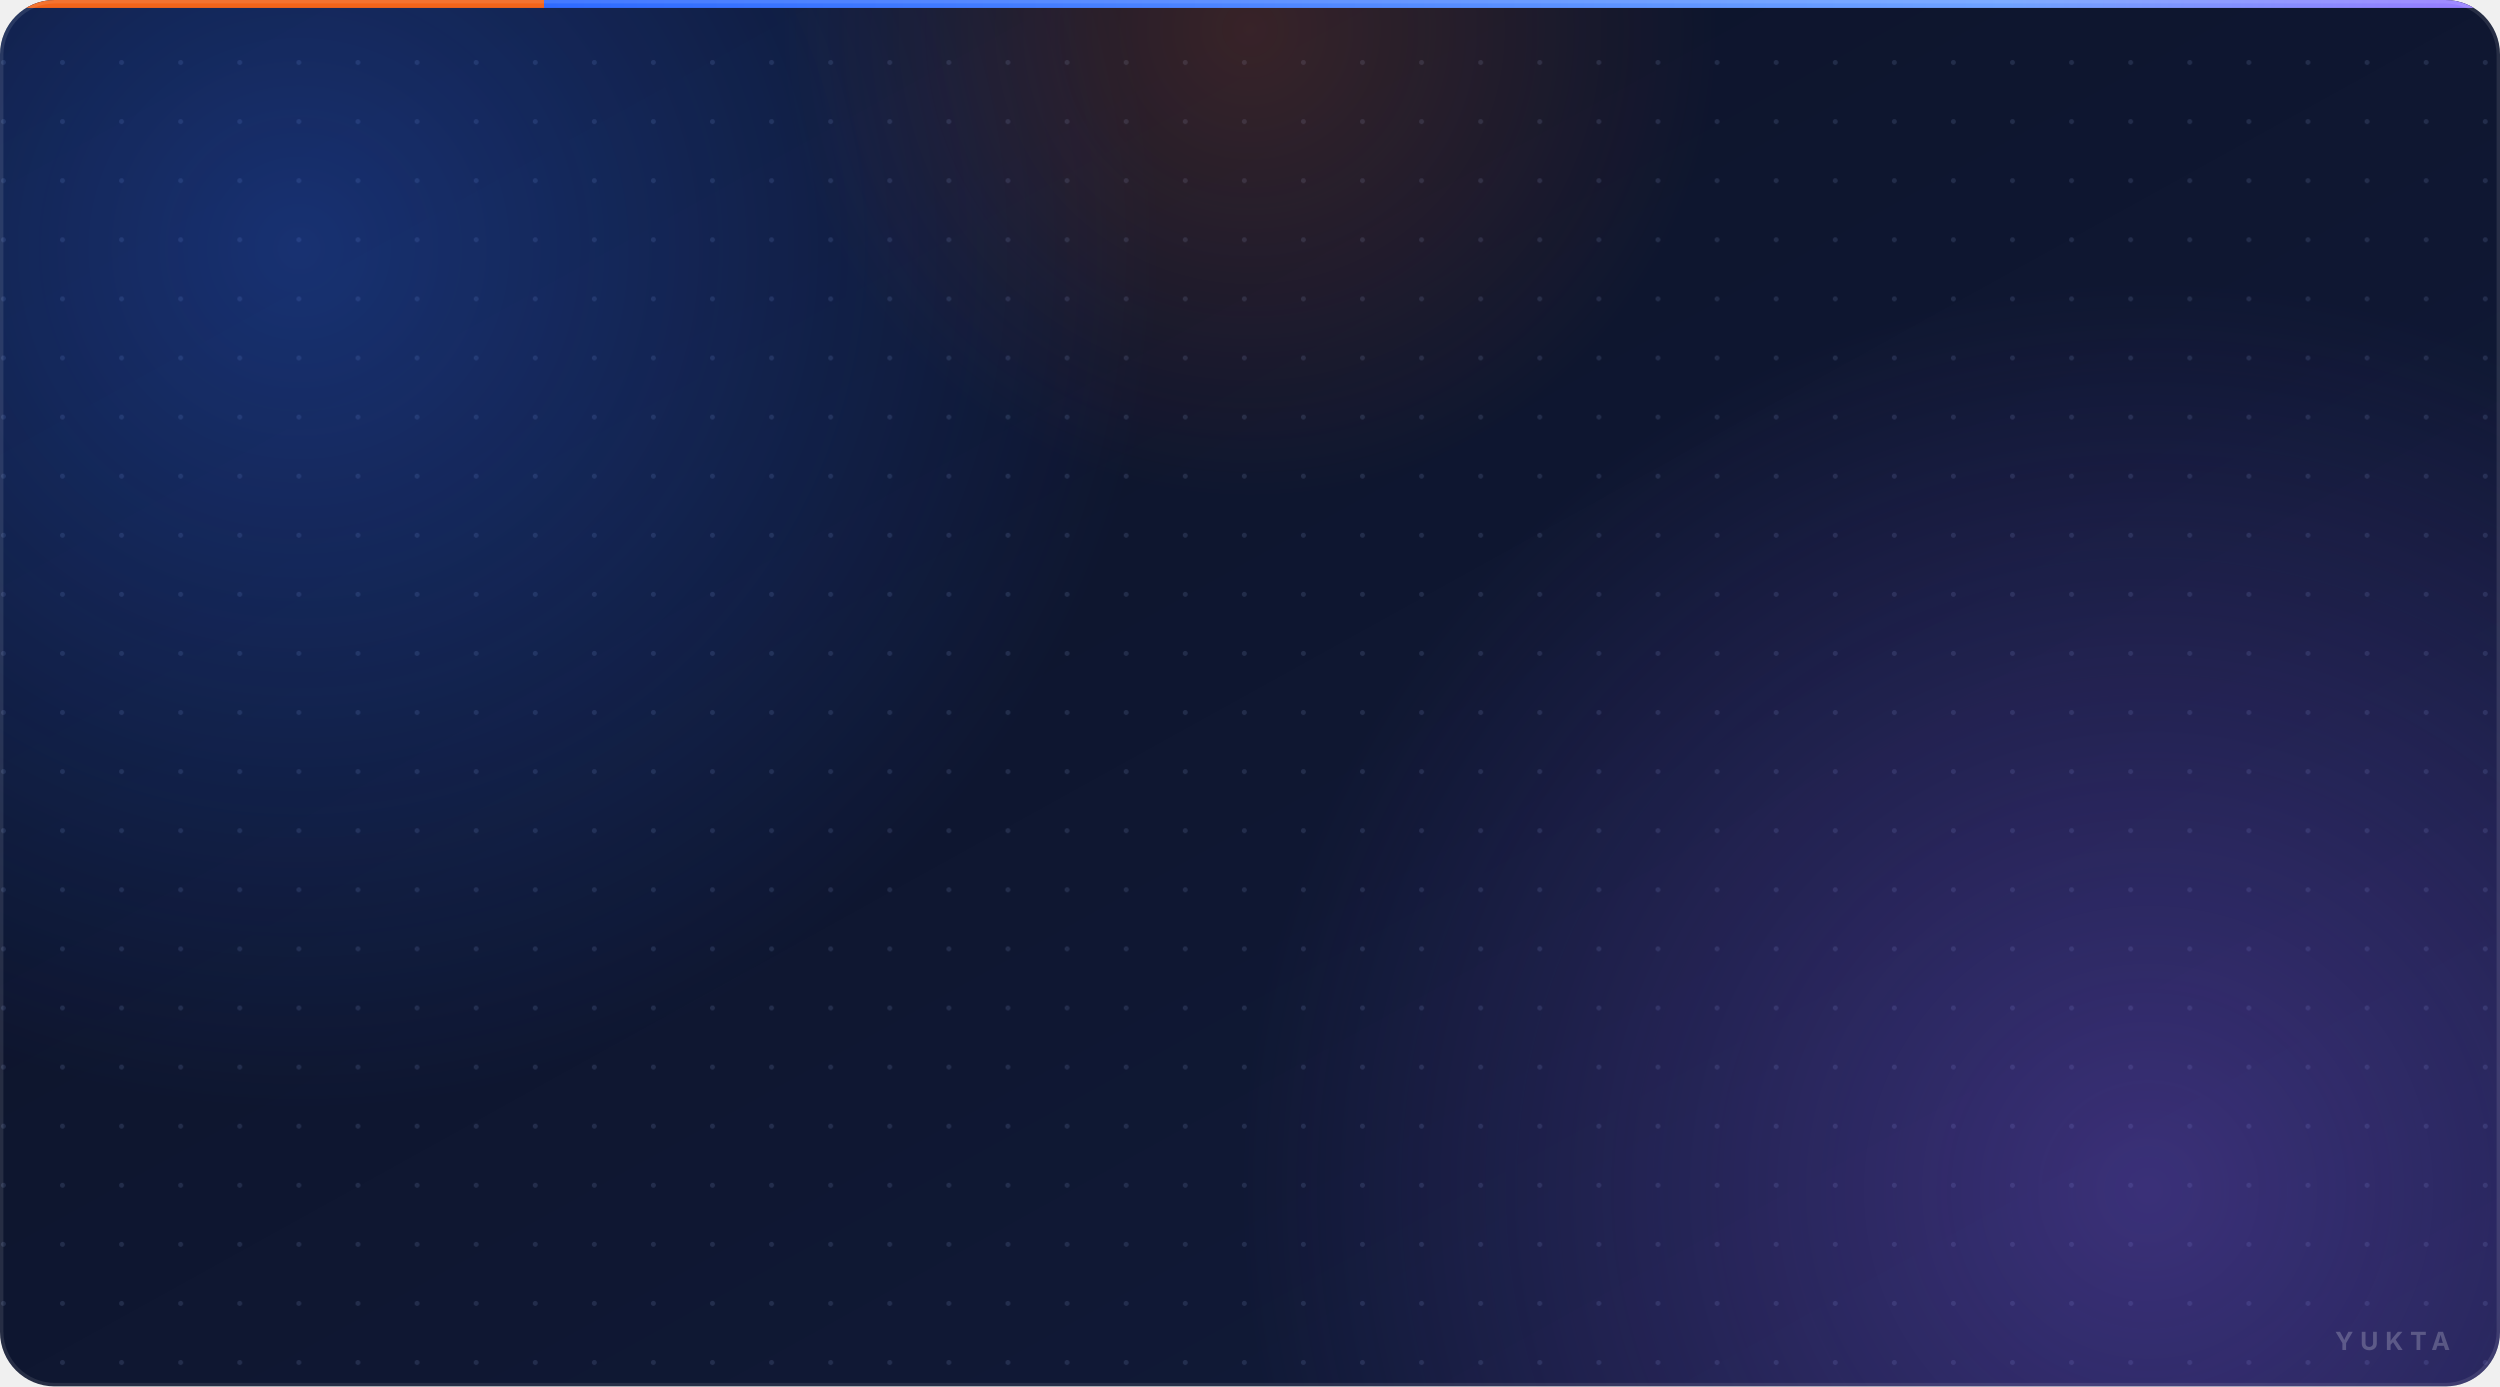
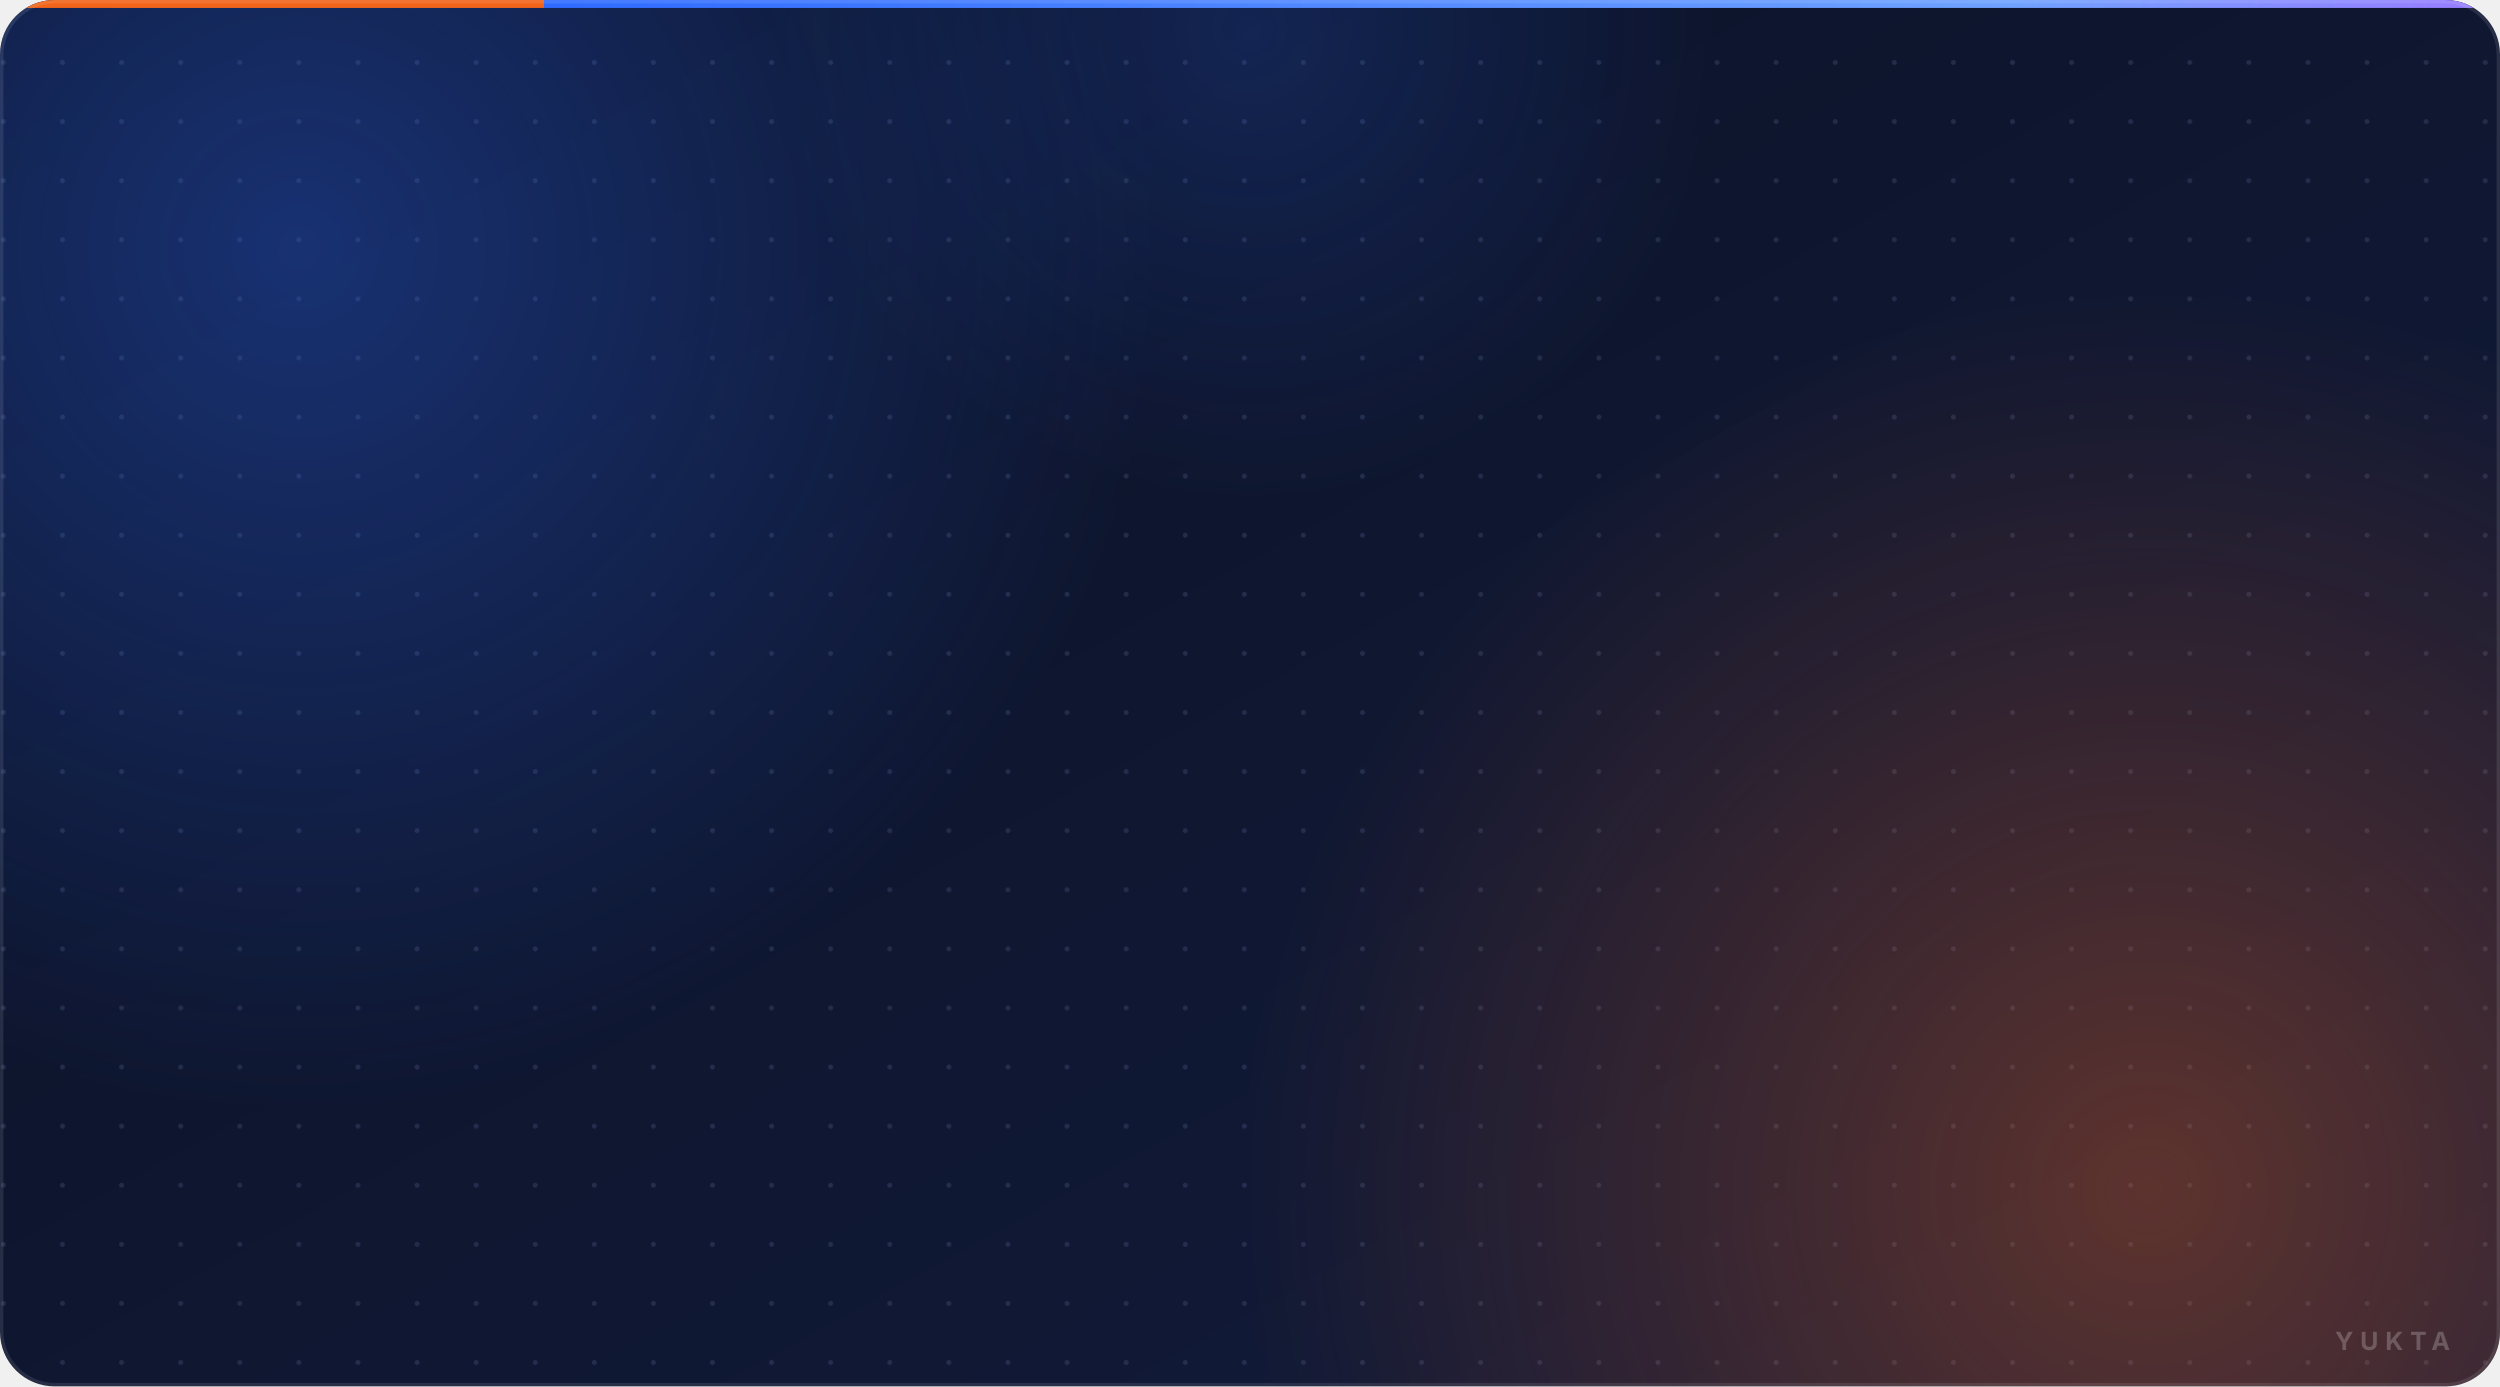
<svg xmlns="http://www.w3.org/2000/svg" viewBox="0 0 1100 610" width="1100" height="610" role="img" aria-label="Feature groups of the core: entry and admission load a definition, the stream engine runs plugins and sub-workflows and emits events to observation, which logs to durability and persistence. Supervisors send commands through the control plane to the engine.">
  <style>
.node{opacity:0;animation:rise .8s cubic-bezier(.2,.8,.2,1) forwards;animation-delay:var(--d,0s)}
@keyframes rise{from{opacity:0;transform:translateY(12px)}to{opacity:1;transform:none}}
.edge,.pill{opacity:0;animation:fade .9s ease forwards;animation-delay:var(--d,0s)}
@keyframes fade{to{opacity:1}}
.glow{opacity:.2;animation:breathe 5.2s ease-in-out infinite;animation-delay:var(--b,0s)}
@keyframes breathe{0%,100%{opacity:.14}50%{opacity:.72}}
.flow{stroke-dasharray:7 10;animation:flow 1.2s linear infinite}
.flow-ctl{stroke-dasharray:3 9;animation:flow-ctl 1.4s linear infinite}
@keyframes flow{to{stroke-dashoffset:-17}}
@keyframes flow-ctl{to{stroke-dashoffset:-12}}
.blob{animation:drift 16s ease-in-out infinite alternate}
.blob.b2{animation-duration:21s;animation-direction:alternate-reverse}
@keyframes drift{to{transform:translate(46px,28px)}}
.sheen{animation:sheen 7s ease-in-out infinite}
@keyframes sheen{0%,100%{opacity:.55}50%{opacity:1}}
@media (prefers-reduced-motion:reduce){
  *{animation:none!important}
  .node,.edge,.pill{opacity:1!important}
  .glow{opacity:.35!important}
  .dot{display:none}
}
</style>
  <defs>
    <linearGradient id="bg" x1="0" y1="0" x2="1" y2="1">
      <stop offset="0" stop-color="#0B1226" />
      <stop offset="1" stop-color="#121B3B" />
    </linearGradient>
    <linearGradient id="bar" x1="0" x2="1">
      <stop offset="0" stop-color="#F2641A" />
      <stop offset=".22" stop-color="#F2641A" />
      <stop offset=".22" stop-color="#2F6BFF" />
      <stop offset=".8" stop-color="#6FA2FF" />
      <stop offset="1" stop-color="#9B7BFF" />
    </linearGradient>
    <pattern id="grid" width="26" height="26" patternUnits="userSpaceOnUse">
      <circle cx="1.5" cy="1.5" r="1.1" fill="#8FA4D8" opacity=".16" />
    </pattern>
    <radialGradient id="blob-a">
      <stop offset="0" stop-color="#2F6BFF" stop-opacity=".34" />
      <stop offset="1" stop-color="#2F6BFF" stop-opacity="0" />
    </radialGradient>
    <radialGradient id="blob-b">
-       <stop offset="0" stop-color="#8B5CF6" stop-opacity=".34" />
-       <stop offset="1" stop-color="#8B5CF6" stop-opacity="0" />
+       <stop offset="0" stop-color="#F2641A" stop-opacity=".34" />
+       <stop offset="1" stop-color="#F2641A" stop-opacity="0" />
    </radialGradient>
    <radialGradient id="blob-c">
-       <stop offset="0" stop-color="#F2641A" stop-opacity=".34" />
-       <stop offset="1" stop-color="#F2641A" stop-opacity="0" />
+       <stop offset="0" stop-color="#2F6BFF" stop-opacity=".34" />
+       <stop offset="1" stop-color="#2F6BFF" stop-opacity="0" />
    </radialGradient>
    <clipPath id="card">
      <rect width="1100" height="610" rx="24" />
    </clipPath>
    <filter id="blur" x="-50%" y="-50%" width="200%" height="200%">
      <feGaussianBlur stdDeviation="7" />
    </filter>
    <filter id="blur-s" x="-100%" y="-100%" width="300%" height="300%">
      <feGaussianBlur stdDeviation="3.2" />
    </filter>
    <filter id="shadow" x="-20%" y="-20%" width="140%" height="160%">
      <feDropShadow dx="0" dy="8" stdDeviation="9" flood-color="#000" flood-opacity=".38" />
    </filter>
    <linearGradient id="s-amber" x1="0" y1="0" x2="1" y2="1">
      <stop offset="0" stop-color="#FFD66B" />
      <stop offset="1" stop-color="#D97706" />
    </linearGradient>
    <linearGradient id="g-amber" x1="0" y1="0" x2="0" y2="1">
      <stop offset="0" stop-color="#FFD66B" stop-opacity=".30" />
      <stop offset="1" stop-color="#D97706" stop-opacity=".09" />
    </linearGradient>
    <marker id="m-amber" viewBox="0 0 12 12" refX="11" refY="6" markerWidth="11" markerHeight="11" markerUnits="userSpaceOnUse" orient="auto">
      <path d="M1,1.5 L11,6 L1,10.5 L3.8,6 z" fill="#FFD66B" />
    </marker>
    <linearGradient id="s-blue" x1="0" y1="0" x2="1" y2="1">
      <stop offset="0" stop-color="#86B4FF" />
      <stop offset="1" stop-color="#2F6BFF" />
    </linearGradient>
    <linearGradient id="g-blue" x1="0" y1="0" x2="0" y2="1">
      <stop offset="0" stop-color="#86B4FF" stop-opacity=".30" />
      <stop offset="1" stop-color="#2F6BFF" stop-opacity=".09" />
    </linearGradient>
    <marker id="m-blue" viewBox="0 0 12 12" refX="11" refY="6" markerWidth="11" markerHeight="11" markerUnits="userSpaceOnUse" orient="auto">
      <path d="M1,1.5 L11,6 L1,10.5 L3.8,6 z" fill="#86B4FF" />
    </marker>
    <linearGradient id="s-cyan" x1="0" y1="0" x2="1" y2="1">
      <stop offset="0" stop-color="#63EBF7" />
      <stop offset="1" stop-color="#0891B2" />
    </linearGradient>
    <linearGradient id="g-cyan" x1="0" y1="0" x2="0" y2="1">
      <stop offset="0" stop-color="#63EBF7" stop-opacity=".30" />
      <stop offset="1" stop-color="#0891B2" stop-opacity=".09" />
    </linearGradient>
    <marker id="m-cyan" viewBox="0 0 12 12" refX="11" refY="6" markerWidth="11" markerHeight="11" markerUnits="userSpaceOnUse" orient="auto">
      <path d="M1,1.5 L11,6 L1,10.5 L3.8,6 z" fill="#63EBF7" />
    </marker>
    <linearGradient id="s-green" x1="0" y1="0" x2="1" y2="1">
      <stop offset="0" stop-color="#52E3A4" />
      <stop offset="1" stop-color="#059669" />
    </linearGradient>
    <linearGradient id="g-green" x1="0" y1="0" x2="0" y2="1">
      <stop offset="0" stop-color="#52E3A4" stop-opacity=".30" />
      <stop offset="1" stop-color="#059669" stop-opacity=".09" />
    </linearGradient>
    <marker id="m-green" viewBox="0 0 12 12" refX="11" refY="6" markerWidth="11" markerHeight="11" markerUnits="userSpaceOnUse" orient="auto">
      <path d="M1,1.5 L11,6 L1,10.5 L3.8,6 z" fill="#52E3A4" />
    </marker>
    <linearGradient id="s-orange" x1="0" y1="0" x2="1" y2="1">
      <stop offset="0" stop-color="#FFB46B" />
      <stop offset="1" stop-color="#F2641A" />
    </linearGradient>
    <linearGradient id="g-orange" x1="0" y1="0" x2="0" y2="1">
      <stop offset="0" stop-color="#FFB46B" stop-opacity=".30" />
      <stop offset="1" stop-color="#F2641A" stop-opacity=".09" />
    </linearGradient>
    <marker id="m-orange" viewBox="0 0 12 12" refX="11" refY="6" markerWidth="11" markerHeight="11" markerUnits="userSpaceOnUse" orient="auto">
      <path d="M1,1.5 L11,6 L1,10.5 L3.8,6 z" fill="#FFB46B" />
    </marker>
    <linearGradient id="s-rose" x1="0" y1="0" x2="1" y2="1">
      <stop offset="0" stop-color="#FF8096" />
      <stop offset="1" stop-color="#E11D48" />
    </linearGradient>
    <linearGradient id="g-rose" x1="0" y1="0" x2="0" y2="1">
      <stop offset="0" stop-color="#FF8096" stop-opacity=".30" />
      <stop offset="1" stop-color="#E11D48" stop-opacity=".09" />
    </linearGradient>
    <marker id="m-rose" viewBox="0 0 12 12" refX="11" refY="6" markerWidth="11" markerHeight="11" markerUnits="userSpaceOnUse" orient="auto">
      <path d="M1,1.5 L11,6 L1,10.5 L3.8,6 z" fill="#FF8096" />
    </marker>
    <linearGradient id="s-slate" x1="0" y1="0" x2="1" y2="1">
      <stop offset="0" stop-color="#B4C0DC" />
      <stop offset="1" stop-color="#5B6B8F" />
    </linearGradient>
    <linearGradient id="g-slate" x1="0" y1="0" x2="0" y2="1">
      <stop offset="0" stop-color="#B4C0DC" stop-opacity=".30" />
      <stop offset="1" stop-color="#5B6B8F" stop-opacity=".09" />
    </linearGradient>
    <marker id="m-slate" viewBox="0 0 12 12" refX="11" refY="6" markerWidth="11" markerHeight="11" markerUnits="userSpaceOnUse" orient="auto">
      <path d="M1,1.5 L11,6 L1,10.5 L3.8,6 z" fill="#B4C0DC" />
    </marker>
    <linearGradient id="s-violet" x1="0" y1="0" x2="1" y2="1">
      <stop offset="0" stop-color="#BCA3FF" />
      <stop offset="1" stop-color="#7C3AED" />
    </linearGradient>
    <linearGradient id="g-violet" x1="0" y1="0" x2="0" y2="1">
      <stop offset="0" stop-color="#BCA3FF" stop-opacity=".30" />
      <stop offset="1" stop-color="#7C3AED" stop-opacity=".09" />
    </linearGradient>
    <marker id="m-violet" viewBox="0 0 12 12" refX="11" refY="6" markerWidth="11" markerHeight="11" markerUnits="userSpaceOnUse" orient="auto">
      <path d="M1,1.5 L11,6 L1,10.5 L3.8,6 z" fill="#BCA3FF" />
    </marker>
  </defs>
  <g clip-path="url(#card)">
    <rect width="1100" height="610" fill="url(#bg)" />
    <rect width="1100" height="610" fill="url(#grid)" />
    <circle class="blob" cx="132.0" cy="109.8" r="378.2" fill="url(#blob-a)" />
    <circle class="blob b2" cx="946.0" cy="524.6" r="402.6" fill="url(#blob-b)" />
    <circle class="blob" cx="550.0" cy="12.2" r="207.4" fill="url(#blob-c)" opacity=".55" />
    <rect class="sheen" width="1100" height="3.5" fill="url(#bar)" />
  </g>
  <rect x=".75" y=".75" width="1098.5" height="608.5" rx="23.5" fill="none" stroke="#fff" stroke-opacity=".10" stroke-width="1.5" />
  <g class="edge" style="--d:0.70s">
    <path id="p0" d="M255.0,87.0 C293.0,87.0 277.0,87.0 315.0,87.0" fill="none" stroke="#FFD66B" stroke-opacity="0.5" stroke-width="2" stroke-linecap="round" marker-end="url(#m-amber)" />
    <path class="flow" d="M255.0,87.0 C293.0,87.0 277.0,87.0 315.0,87.0" fill="none" stroke="#FFD66B" stroke-width="2.4" stroke-linecap="round" stroke-opacity=".95" />
    <g class="dot" opacity="0">
      <circle r="8" fill="#FFD66B" opacity=".55" filter="url(#blur-s)" />
      <circle r="3.6" fill="#fff" />
      <circle r="2.2" fill="#FFD66B" />
      <animateMotion dur="2.6s" begin="0.00s" repeatCount="indefinite" calcMode="spline" keyTimes="0;1" keySplines=".45 .05 .55 .95">
        <mpath href="#p0" />
      </animateMotion>
      <animate attributeName="opacity" values="0;1;1;0" keyTimes="0;.12;.85;1" dur="2.6s" begin="0.00s" repeatCount="indefinite" />
    </g>
  </g>
  <g class="edge" style="--d:0.77s">
    <path id="p1" d="M530.0,87.0 C568.0,87.0 552.0,87.0 590.0,87.0" fill="none" stroke="#BCA3FF" stroke-opacity="0.5" stroke-width="2" stroke-linecap="round" marker-end="url(#m-violet)" />
    <path class="flow" d="M530.0,87.0 C568.0,87.0 552.0,87.0 590.0,87.0" fill="none" stroke="#BCA3FF" stroke-width="2.4" stroke-linecap="round" stroke-opacity=".95" />
    <g class="dot" opacity="0">
      <circle r="8" fill="#BCA3FF" opacity=".55" filter="url(#blur-s)" />
      <circle r="3.6" fill="#fff" />
      <circle r="2.2" fill="#BCA3FF" />
      <animateMotion dur="2.6s" begin="0.37s" repeatCount="indefinite" calcMode="spline" keyTimes="0;1" keySplines=".45 .05 .55 .95">
        <mpath href="#p1" />
      </animateMotion>
      <animate attributeName="opacity" values="0;1;1;0" keyTimes="0;.12;.85;1" dur="2.6s" begin="0.37s" repeatCount="indefinite" />
    </g>
  </g>
  <g class="edge" style="--d:0.84s">
    <path id="p2" d="M805.0,87.0 C843.0,87.0 827.0,87.0 865.0,87.0" fill="none" stroke="#86B4FF" stroke-opacity="0.5" stroke-width="2" stroke-linecap="round" marker-end="url(#m-blue)" />
    <path class="flow" d="M805.0,87.0 C843.0,87.0 827.0,87.0 865.0,87.0" fill="none" stroke="#86B4FF" stroke-width="2.4" stroke-linecap="round" stroke-opacity=".95" />
    <g class="dot" opacity="0">
      <circle r="8" fill="#86B4FF" opacity=".55" filter="url(#blur-s)" />
      <circle r="3.6" fill="#fff" />
      <circle r="2.2" fill="#86B4FF" />
      <animateMotion dur="2.6s" begin="0.74s" repeatCount="indefinite" calcMode="spline" keyTimes="0;1" keySplines=".45 .05 .55 .95">
        <mpath href="#p2" />
      </animateMotion>
      <animate attributeName="opacity" values="0;1;1;0" keyTimes="0;.12;.85;1" dur="2.6s" begin="0.74s" repeatCount="indefinite" />
    </g>
  </g>
  <g class="edge" style="--d:0.91s">
    <path id="p3" d="M779.2,134.0 C779.2,178.0 972.5,191.0 972.5,235.0" fill="none" stroke="#63EBF7" stroke-opacity="0.5" stroke-width="2" stroke-linecap="round" marker-end="url(#m-cyan)" />
    <path class="flow" d="M779.2,134.0 C779.2,178.0 972.5,191.0 972.5,235.0" fill="none" stroke="#63EBF7" stroke-width="2.4" stroke-linecap="round" stroke-opacity=".95" />
    <g class="dot" opacity="0">
      <circle r="8" fill="#63EBF7" opacity=".55" filter="url(#blur-s)" />
      <circle r="3.6" fill="#fff" />
      <circle r="2.2" fill="#63EBF7" />
      <animateMotion dur="2.6s" begin="1.11s" repeatCount="indefinite" calcMode="spline" keyTimes="0;1" keySplines=".45 .05 .55 .95">
        <mpath href="#p3" />
      </animateMotion>
      <animate attributeName="opacity" values="0;1;1;0" keyTimes="0;.12;.85;1" dur="2.6s" begin="1.11s" repeatCount="indefinite" />
    </g>
  </g>
  <g class="edge" style="--d:0.98s">
    <path id="p4" d="M615.8,134.0 C615.8,178.0 422.5,191.0 422.5,235.0" fill="none" stroke="#FFB46B" stroke-opacity="0.5" stroke-width="2" stroke-linecap="round" marker-end="url(#m-orange)" />
    <path class="flow" d="M615.8,134.0 C615.8,178.0 422.5,191.0 422.5,235.0" fill="none" stroke="#FFB46B" stroke-width="2.4" stroke-linecap="round" stroke-opacity=".95" />
    <g class="dot" opacity="0">
      <circle r="8" fill="#FFB46B" opacity=".55" filter="url(#blur-s)" />
      <circle r="3.6" fill="#fff" />
      <circle r="2.2" fill="#FFB46B" />
      <animateMotion dur="2.6s" begin="1.48s" repeatCount="indefinite" calcMode="spline" keyTimes="0;1" keySplines=".45 .05 .55 .95">
        <mpath href="#p4" />
      </animateMotion>
      <animate attributeName="opacity" values="0;1;1;0" keyTimes="0;.12;.85;1" dur="2.6s" begin="1.48s" repeatCount="indefinite" />
    </g>
  </g>
  <g class="edge" style="--d:1.05s">
    <path id="p5" d="M422.5,329.0 C422.5,379.5 422.5,379.5 422.5,430.0" fill="none" stroke="#FFB46B" stroke-opacity="0.5" stroke-width="2" stroke-linecap="round" marker-end="url(#m-orange)" />
    <path class="flow" d="M422.5,329.0 C422.5,379.5 422.5,379.5 422.5,430.0" fill="none" stroke="#FFB46B" stroke-width="2.4" stroke-linecap="round" stroke-opacity=".95" />
    <g class="dot" opacity="0">
      <circle r="8" fill="#FFB46B" opacity=".55" filter="url(#blur-s)" />
      <circle r="3.6" fill="#fff" />
      <circle r="2.2" fill="#FFB46B" />
      <animateMotion dur="2.6s" begin="1.85s" repeatCount="indefinite" calcMode="spline" keyTimes="0;1" keySplines=".45 .05 .55 .95">
        <mpath href="#p5" />
      </animateMotion>
      <animate attributeName="opacity" values="0;1;1;0" keyTimes="0;.12;.85;1" dur="2.6s" begin="1.85s" repeatCount="indefinite" />
    </g>
  </g>
  <g class="edge" style="--d:1.12s">
    <path id="p6" d="M315.0,477.0 C277.0,477.0 293.0,477.0 255.0,477.0" fill="none" stroke="#B4C0DC" stroke-opacity="0.5" stroke-width="2" stroke-linecap="round" marker-end="url(#m-slate)" />
    <path class="flow" d="M315.0,477.0 C277.0,477.0 293.0,477.0 255.0,477.0" fill="none" stroke="#B4C0DC" stroke-width="2.4" stroke-linecap="round" stroke-opacity=".95" />
    <g class="dot" opacity="0">
      <circle r="8" fill="#B4C0DC" opacity=".55" filter="url(#blur-s)" />
      <circle r="3.6" fill="#fff" />
      <circle r="2.2" fill="#B4C0DC" />
      <animateMotion dur="2.6s" begin="2.22s" repeatCount="indefinite" calcMode="spline" keyTimes="0;1" keySplines=".45 .05 .55 .95">
        <mpath href="#p6" />
      </animateMotion>
      <animate attributeName="opacity" values="0;1;1;0" keyTimes="0;.12;.85;1" dur="2.6s" begin="2.22s" repeatCount="indefinite" />
    </g>
  </g>
  <g class="edge" style="--d:1.19s">
    <path id="p7" d="M697.5,430.0 C697.5,379.5 697.5,379.5 697.5,329.0" fill="none" stroke="#FF8096" stroke-opacity="0.5" stroke-width="2" stroke-linecap="round" stroke-dasharray="2 7" marker-end="url(#m-rose)" />
    <path class="flow-ctl" d="M697.5,430.0 C697.5,379.5 697.5,379.5 697.5,329.0" fill="none" stroke="#FF8096" stroke-width="2.4" stroke-linecap="round" stroke-opacity=".95" />
    <g class="dot" opacity="0">
      <circle r="8" fill="#FF8096" opacity=".55" filter="url(#blur-s)" />
      <circle r="3.6" fill="#fff" />
      <circle r="2.2" fill="#FF8096" />
      <animateMotion dur="2.6s" begin="2.59s" repeatCount="indefinite" calcMode="spline" keyTimes="0;1" keySplines=".45 .05 .55 .95">
        <mpath href="#p7" />
      </animateMotion>
      <animate attributeName="opacity" values="0;1;1;0" keyTimes="0;.12;.85;1" dur="2.6s" begin="2.59s" repeatCount="indefinite" />
    </g>
  </g>
  <g class="edge" style="--d:1.26s">
    <path id="p8" d="M697.5,235.0 C697.5,184.5 697.5,184.5 697.5,134.0" fill="none" stroke="#FF8096" stroke-opacity="0.5" stroke-width="2" stroke-linecap="round" stroke-dasharray="2 7" marker-end="url(#m-rose)" />
    <path class="flow-ctl" d="M697.5,235.0 C697.5,184.5 697.5,184.5 697.5,134.0" fill="none" stroke="#FF8096" stroke-width="2.4" stroke-linecap="round" stroke-opacity=".95" />
    <g class="dot" opacity="0">
      <circle r="8" fill="#FF8096" opacity=".55" filter="url(#blur-s)" />
      <circle r="3.6" fill="#fff" />
      <circle r="2.2" fill="#FF8096" />
      <animateMotion dur="2.6s" begin="0.36s" repeatCount="indefinite" calcMode="spline" keyTimes="0;1" keySplines=".45 .05 .55 .95">
        <mpath href="#p8" />
      </animateMotion>
      <animate attributeName="opacity" values="0;1;1;0" keyTimes="0;.12;.85;1" dur="2.6s" begin="0.36s" repeatCount="indefinite" />
    </g>
  </g>
  <g class="edge" style="--d:1.33s">
    <path id="p9" d="M530.0,282.0 C568.0,282.0 552.0,282.0 590.0,282.0" fill="none" stroke="#FFB46B" stroke-opacity="0.5" stroke-width="2" stroke-linecap="round" stroke-dasharray="2 7" marker-end="url(#m-orange)" />
    <path class="flow-ctl" d="M530.0,282.0 C568.0,282.0 552.0,282.0 590.0,282.0" fill="none" stroke="#FFB46B" stroke-width="2.4" stroke-linecap="round" stroke-opacity=".95" />
    <g class="dot" opacity="0">
      <circle r="8" fill="#FFB46B" opacity=".55" filter="url(#blur-s)" />
      <circle r="3.6" fill="#fff" />
      <circle r="2.2" fill="#FFB46B" />
      <animateMotion dur="2.6s" begin="0.73s" repeatCount="indefinite" calcMode="spline" keyTimes="0;1" keySplines=".45 .05 .55 .95">
        <mpath href="#p9" />
      </animateMotion>
      <animate attributeName="opacity" values="0;1;1;0" keyTimes="0;.12;.85;1" dur="2.6s" begin="0.73s" repeatCount="indefinite" />
    </g>
  </g>
  <g class="node" style="--d:0.12s">
    <rect class="glow" style="--b:0.00s" x="40" y="40" width="215" height="94" rx="16" fill="none" stroke="#FFD66B" stroke-width="7" filter="url(#blur)" />
    <rect x="40" y="40" width="215" height="94" rx="16" fill="#111A33" filter="url(#shadow)" />
    <rect x="40" y="40" width="215" height="94" rx="16" fill="url(#g-amber)" stroke="url(#s-amber)" stroke-width="1.8" />
    <path d="M54,41.5 H241" stroke="#fff" stroke-opacity=".28" stroke-width="1.2" stroke-linecap="round" />
    <text x="147.5" y="72.4" text-anchor="middle" font-family="'JetBrains Mono', ui-monospace, SFMono-Regular, Menlo, Consolas, monospace" font-size="10.5" font-weight="600" letter-spacing="1.4" fill="#FFD66B">ADM</text>
    <text x="147.5" y="91.9" text-anchor="middle" font-family="Inter, 'Segoe UI', system-ui, -apple-system, Helvetica, Arial, sans-serif" font-size="15.5" font-weight="650" fill="#F4F7FF">Entry and Admission</text>
    <text x="147.5" y="109.0" text-anchor="middle" font-family="Inter, 'Segoe UI', system-ui, -apple-system, Helvetica, Arial, sans-serif" font-size="12" fill="#A7B6D8">slots, queue</text>
  </g>
  <g class="node" style="--d:0.21s">
    <rect class="glow" style="--b:0.55s" x="315" y="40" width="215" height="94" rx="16" fill="none" stroke="#BCA3FF" stroke-width="7" filter="url(#blur)" />
    <rect x="315" y="40" width="215" height="94" rx="16" fill="#111A33" filter="url(#shadow)" />
    <rect x="315" y="40" width="215" height="94" rx="16" fill="url(#g-violet)" stroke="url(#s-violet)" stroke-width="1.8" />
    <path d="M329,41.5 H516" stroke="#fff" stroke-opacity=".28" stroke-width="1.2" stroke-linecap="round" />
    <text x="422.5" y="72.4" text-anchor="middle" font-family="'JetBrains Mono', ui-monospace, SFMono-Regular, Menlo, Consolas, monospace" font-size="10.5" font-weight="600" letter-spacing="1.4" fill="#BCA3FF">DEF</text>
    <text x="422.5" y="91.9" text-anchor="middle" font-family="Inter, 'Segoe UI', system-ui, -apple-system, Helvetica, Arial, sans-serif" font-size="15.5" font-weight="650" fill="#F4F7FF">Definition</text>
    <text x="422.5" y="109.0" text-anchor="middle" font-family="Inter, 'Segoe UI', system-ui, -apple-system, Helvetica, Arial, sans-serif" font-size="12" fill="#A7B6D8">validate, compile</text>
  </g>
  <g class="node" style="--d:0.30s">
    <rect class="glow" style="--b:1.10s" x="590" y="40" width="215" height="94" rx="16" fill="none" stroke="#86B4FF" stroke-width="7" filter="url(#blur)" />
    <rect x="590" y="40" width="215" height="94" rx="16" fill="#111A33" filter="url(#shadow)" />
    <rect x="590" y="40" width="215" height="94" rx="16" fill="url(#g-blue)" stroke="url(#s-blue)" stroke-width="1.8" />
    <path d="M604,41.5 H791" stroke="#fff" stroke-opacity=".28" stroke-width="1.2" stroke-linecap="round" />
    <text x="697.5" y="72.4" text-anchor="middle" font-family="'JetBrains Mono', ui-monospace, SFMono-Regular, Menlo, Consolas, monospace" font-size="10.5" font-weight="600" letter-spacing="1.4" fill="#86B4FF">ENG</text>
    <text x="697.5" y="91.9" text-anchor="middle" font-family="Inter, 'Segoe UI', system-ui, -apple-system, Helvetica, Arial, sans-serif" font-size="15.5" font-weight="650" fill="#F4F7FF">Stream Engine</text>
    <text x="697.5" y="109.0" text-anchor="middle" font-family="Inter, 'Segoe UI', system-ui, -apple-system, Helvetica, Arial, sans-serif" font-size="12" fill="#A7B6D8">nodes, policies</text>
  </g>
  <g class="node" style="--d:0.39s">
    <rect class="glow" style="--b:1.65s" x="865" y="40" width="215" height="94" rx="16" fill="none" stroke="#52E3A4" stroke-width="7" filter="url(#blur)" />
    <rect x="865" y="40" width="215" height="94" rx="16" fill="#111A33" filter="url(#shadow)" />
    <rect x="865" y="40" width="215" height="94" rx="16" fill="url(#g-green)" stroke="url(#s-green)" stroke-width="1.8" />
    <path d="M879,41.5 H1066" stroke="#fff" stroke-opacity=".28" stroke-width="1.2" stroke-linecap="round" />
    <text x="972.5" y="72.4" text-anchor="middle" font-family="'JetBrains Mono', ui-monospace, SFMono-Regular, Menlo, Consolas, monospace" font-size="10.5" font-weight="600" letter-spacing="1.4" fill="#52E3A4">EXT · SCL</text>
    <text x="972.5" y="91.9" text-anchor="middle" font-family="Inter, 'Segoe UI', system-ui, -apple-system, Helvetica, Arial, sans-serif" font-size="15.5" font-weight="650" fill="#F4F7FF">Plugins / Workers</text>
    <text x="972.5" y="109.0" text-anchor="middle" font-family="Inter, 'Segoe UI', system-ui, -apple-system, Helvetica, Arial, sans-serif" font-size="12" fill="#A7B6D8">node work</text>
  </g>
  <g class="node" style="--d:0.48s">
    <rect class="glow" style="--b:2.20s" x="315" y="235" width="215" height="94" rx="16" fill="none" stroke="#FFB46B" stroke-width="7" filter="url(#blur)" />
    <rect x="315" y="235" width="215" height="94" rx="16" fill="#111A33" filter="url(#shadow)" />
    <rect x="315" y="235" width="215" height="94" rx="16" fill="url(#g-orange)" stroke="url(#s-orange)" stroke-width="1.8" />
    <path d="M329,236.5 H516" stroke="#fff" stroke-opacity=".28" stroke-width="1.2" stroke-linecap="round" />
    <text x="422.5" y="267.4" text-anchor="middle" font-family="'JetBrains Mono', ui-monospace, SFMono-Regular, Menlo, Consolas, monospace" font-size="10.5" font-weight="600" letter-spacing="1.4" fill="#FFB46B">OBS</text>
    <text x="422.5" y="286.9" text-anchor="middle" font-family="Inter, 'Segoe UI', system-ui, -apple-system, Helvetica, Arial, sans-serif" font-size="15.5" font-weight="650" fill="#F4F7FF">Observation</text>
    <text x="422.5" y="304.0" text-anchor="middle" font-family="Inter, 'Segoe UI', system-ui, -apple-system, Helvetica, Arial, sans-serif" font-size="12" fill="#A7B6D8">tracker, metrics</text>
  </g>
  <g class="node" style="--d:0.57s">
    <rect class="glow" style="--b:2.75s" x="590" y="235" width="215" height="94" rx="16" fill="none" stroke="#FF8096" stroke-width="7" filter="url(#blur)" />
    <rect x="590" y="235" width="215" height="94" rx="16" fill="#111A33" filter="url(#shadow)" />
    <rect x="590" y="235" width="215" height="94" rx="16" fill="url(#g-rose)" stroke="url(#s-rose)" stroke-width="1.8" />
    <path d="M604,236.5 H791" stroke="#fff" stroke-opacity=".28" stroke-width="1.2" stroke-linecap="round" />
    <text x="697.5" y="267.4" text-anchor="middle" font-family="'JetBrains Mono', ui-monospace, SFMono-Regular, Menlo, Consolas, monospace" font-size="10.5" font-weight="600" letter-spacing="1.4" fill="#FF8096">CTL</text>
    <text x="697.5" y="286.9" text-anchor="middle" font-family="Inter, 'Segoe UI', system-ui, -apple-system, Helvetica, Arial, sans-serif" font-size="15.5" font-weight="650" fill="#F4F7FF">Control Plane</text>
    <text x="697.5" y="304.0" text-anchor="middle" font-family="Inter, 'Segoe UI', system-ui, -apple-system, Helvetica, Arial, sans-serif" font-size="12" fill="#A7B6D8">ordered, audited</text>
  </g>
  <g class="node" style="--d:0.66s">
    <rect class="glow" style="--b:3.30s" x="865" y="235" width="215" height="94" rx="16" fill="none" stroke="#63EBF7" stroke-width="7" filter="url(#blur)" />
    <rect x="865" y="235" width="215" height="94" rx="16" fill="#111A33" filter="url(#shadow)" />
    <rect x="865" y="235" width="215" height="94" rx="16" fill="url(#g-cyan)" stroke="url(#s-cyan)" stroke-width="1.8" />
    <path d="M879,236.5 H1066" stroke="#fff" stroke-opacity=".28" stroke-width="1.2" stroke-linecap="round" />
    <text x="972.5" y="267.4" text-anchor="middle" font-family="'JetBrains Mono', ui-monospace, SFMono-Regular, Menlo, Consolas, monospace" font-size="10.5" font-weight="600" letter-spacing="1.4" fill="#63EBF7">ENG-07</text>
    <text x="972.5" y="286.9" text-anchor="middle" font-family="Inter, 'Segoe UI', system-ui, -apple-system, Helvetica, Arial, sans-serif" font-size="15.5" font-weight="650" fill="#F4F7FF">Sub-workflows</text>
    <text x="972.5" y="304.0" text-anchor="middle" font-family="Inter, 'Segoe UI', system-ui, -apple-system, Helvetica, Arial, sans-serif" font-size="12" fill="#A7B6D8">child runs</text>
  </g>
  <g class="node" style="--d:0.75s">
    <rect class="glow" style="--b:3.85s" x="40" y="430" width="215" height="94" rx="16" fill="none" stroke="#B4C0DC" stroke-width="7" filter="url(#blur)" />
    <rect x="40" y="430" width="215" height="94" rx="16" fill="#111A33" filter="url(#shadow)" />
    <rect x="40" y="430" width="215" height="94" rx="16" fill="url(#g-slate)" stroke="url(#s-slate)" stroke-width="1.8" />
    <path d="M54,431.5 H241" stroke="#fff" stroke-opacity=".28" stroke-width="1.2" stroke-linecap="round" />
    <text x="147.5" y="474.9" text-anchor="middle" font-family="Inter, 'Segoe UI', system-ui, -apple-system, Helvetica, Arial, sans-serif" font-size="15.5" font-weight="650" fill="#F4F7FF">Persistence</text>
    <text x="147.5" y="492.0" text-anchor="middle" font-family="Inter, 'Segoe UI', system-ui, -apple-system, Helvetica, Arial, sans-serif" font-size="12" fill="#A7B6D8">files · PostgreSQL</text>
  </g>
  <g class="node" style="--d:0.84s">
    <rect class="glow" style="--b:4.40s" x="315" y="430" width="215" height="94" rx="16" fill="none" stroke="#B4C0DC" stroke-width="7" filter="url(#blur)" />
    <rect x="315" y="430" width="215" height="94" rx="16" fill="#111A33" filter="url(#shadow)" />
    <rect x="315" y="430" width="215" height="94" rx="16" fill="url(#g-slate)" stroke="url(#s-slate)" stroke-width="1.8" />
    <path d="M329,431.5 H516" stroke="#fff" stroke-opacity=".28" stroke-width="1.2" stroke-linecap="round" />
    <text x="422.5" y="462.4" text-anchor="middle" font-family="'JetBrains Mono', ui-monospace, SFMono-Regular, Menlo, Consolas, monospace" font-size="10.5" font-weight="600" letter-spacing="1.4" fill="#B4C0DC">DUR</text>
    <text x="422.5" y="481.9" text-anchor="middle" font-family="Inter, 'Segoe UI', system-ui, -apple-system, Helvetica, Arial, sans-serif" font-size="15.5" font-weight="650" fill="#F4F7FF">Durability</text>
    <text x="422.5" y="499.0" text-anchor="middle" font-family="Inter, 'Segoe UI', system-ui, -apple-system, Helvetica, Arial, sans-serif" font-size="12" fill="#A7B6D8">log, checkpoints</text>
  </g>
  <g class="node" style="--d:0.93s">
    <rect class="glow" style="--b:4.95s" x="590" y="430" width="215" height="94" rx="16" fill="none" stroke="#63EBF7" stroke-width="7" filter="url(#blur)" />
    <rect x="590" y="430" width="215" height="94" rx="16" fill="#111A33" filter="url(#shadow)" />
    <rect x="590" y="430" width="215" height="94" rx="16" fill="url(#g-cyan)" stroke="url(#s-cyan)" stroke-width="1.8" />
    <path d="M604,431.5 H791" stroke="#fff" stroke-opacity=".28" stroke-width="1.2" stroke-linecap="round" />
    <text x="697.5" y="462.4" text-anchor="middle" font-family="'JetBrains Mono', ui-monospace, SFMono-Regular, Menlo, Consolas, monospace" font-size="10.5" font-weight="600" letter-spacing="1.4" fill="#63EBF7">CTL-07</text>
    <text x="697.5" y="481.9" text-anchor="middle" font-family="Inter, 'Segoe UI', system-ui, -apple-system, Helvetica, Arial, sans-serif" font-size="15.5" font-weight="650" fill="#F4F7FF">Supervisors</text>
    <text x="697.5" y="499.0" text-anchor="middle" font-family="Inter, 'Segoe UI', system-ui, -apple-system, Helvetica, Arial, sans-serif" font-size="12" fill="#A7B6D8">rules, AI, code</text>
  </g>
  <g class="node" style="--d:1.02s">
    <rect class="glow" style="--b:5.50s" x="865" y="430" width="215" height="94" rx="16" fill="none" stroke="#52E3A4" stroke-width="7" filter="url(#blur)" />
    <rect x="865" y="430" width="215" height="94" rx="16" fill="#111A33" filter="url(#shadow)" />
    <rect x="865" y="430" width="215" height="94" rx="16" fill="url(#g-green)" stroke="url(#s-green)" stroke-width="1.8" />
    <path d="M879,431.5 H1066" stroke="#fff" stroke-opacity=".28" stroke-width="1.2" stroke-linecap="round" />
    <text x="972.5" y="462.4" text-anchor="middle" font-family="'JetBrains Mono', ui-monospace, SFMono-Regular, Menlo, Consolas, monospace" font-size="10.5" font-weight="600" letter-spacing="1.4" fill="#52E3A4">SCL-02 · SEC</text>
    <text x="972.5" y="481.9" text-anchor="middle" font-family="Inter, 'Segoe UI', system-ui, -apple-system, Helvetica, Arial, sans-serif" font-size="15.5" font-weight="650" fill="#F4F7FF">HA and Security</text>
    <text x="972.5" y="499.0" text-anchor="middle" font-family="Inter, 'Segoe UI', system-ui, -apple-system, Helvetica, Arial, sans-serif" font-size="12" fill="#A7B6D8">keys</text>
  </g>
  <g class="pill" style="--d:1.00s">
    <rect x="262.2" y="76.0" width="45.6" height="22" rx="11" fill="#0A1024" stroke="#FFD66B" stroke-opacity=".6" />
    <text x="285.0" y="91.0" text-anchor="middle" font-family="Inter, 'Segoe UI', system-ui, -apple-system, Helvetica, Arial, sans-serif" font-size="11.5" font-weight="600" fill="#FFD66B">load</text>
  </g>
  <g class="pill" style="--d:1.07s">
    <rect x="534.0" y="76.0" width="52.0" height="22" rx="11" fill="#0A1024" stroke="#BCA3FF" stroke-opacity=".6" />
    <text x="560.0" y="91.0" text-anchor="middle" font-family="Inter, 'Segoe UI', system-ui, -apple-system, Helvetica, Arial, sans-serif" font-size="11.5" font-weight="600" fill="#BCA3FF">graph</text>
  </g>
  <g class="pill" style="--d:1.14s">
    <rect x="805.8" y="76.0" width="58.4" height="22" rx="11" fill="#0A1024" stroke="#86B4FF" stroke-opacity=".6" />
    <text x="835.0" y="91.0" text-anchor="middle" font-family="Inter, 'Segoe UI', system-ui, -apple-system, Helvetica, Arial, sans-serif" font-size="11.5" font-weight="600" fill="#86B4FF">stream</text>
  </g>
  <g class="pill" style="--d:1.21s">
    <rect x="859.1" y="183.5" width="77.6" height="22" rx="11" fill="#0A1024" stroke="#63EBF7" stroke-opacity=".6" />
    <text x="897.9" y="198.5" text-anchor="middle" font-family="Inter, 'Segoe UI', system-ui, -apple-system, Helvetica, Arial, sans-serif" font-size="11.5" font-weight="600" fill="#63EBF7">child run</text>
  </g>
  <g class="pill" style="--d:1.28s">
    <rect x="467.9" y="183.5" width="58.4" height="22" rx="11" fill="#0A1024" stroke="#FFB46B" stroke-opacity=".6" />
    <text x="497.1" y="198.5" text-anchor="middle" font-family="Inter, 'Segoe UI', system-ui, -apple-system, Helvetica, Arial, sans-serif" font-size="11.5" font-weight="600" fill="#FFB46B">events</text>
  </g>
  <g class="pill" style="--d:1.35s">
    <rect x="424.9" y="368.5" width="39.2" height="22" rx="11" fill="#0A1024" stroke="#FFB46B" stroke-opacity=".6" />
    <text x="444.5" y="383.5" text-anchor="middle" font-family="Inter, 'Segoe UI', system-ui, -apple-system, Helvetica, Arial, sans-serif" font-size="11.5" font-weight="600" fill="#FFB46B">log</text>
  </g>
  <g class="pill" style="--d:1.42s">
    <rect x="259.0" y="466.0" width="52.0" height="22" rx="11" fill="#0A1024" stroke="#B4C0DC" stroke-opacity=".6" />
    <text x="285.0" y="481.0" text-anchor="middle" font-family="Inter, 'Segoe UI', system-ui, -apple-system, Helvetica, Arial, sans-serif" font-size="11.5" font-weight="600" fill="#B4C0DC">store</text>
  </g>
  <g class="pill" style="--d:1.49s">
    <rect x="700.7" y="368.5" width="45.6" height="22" rx="11" fill="#0A1024" stroke="#FF8096" stroke-opacity=".6" />
    <text x="723.5" y="383.5" text-anchor="middle" font-family="Inter, 'Segoe UI', system-ui, -apple-system, Helvetica, Arial, sans-serif" font-size="11.5" font-weight="600" fill="#FF8096">cmds</text>
  </g>
  <g class="pill" style="--d:1.56s">
    <rect x="697.9" y="173.5" width="71.2" height="22" rx="11" fill="#0A1024" stroke="#FF8096" stroke-opacity=".6" />
    <text x="733.5" y="188.5" text-anchor="middle" font-family="Inter, 'Segoe UI', system-ui, -apple-system, Helvetica, Arial, sans-serif" font-size="11.5" font-weight="600" fill="#FF8096">commands</text>
  </g>
  <g class="pill" style="--d:1.63s">
    <rect x="537.2" y="271.0" width="45.6" height="22" rx="11" fill="#0A1024" stroke="#FFB46B" stroke-opacity=".6" />
    <text x="560.0" y="286.0" text-anchor="middle" font-family="Inter, 'Segoe UI', system-ui, -apple-system, Helvetica, Arial, sans-serif" font-size="11.5" font-weight="600" fill="#FFB46B">feed</text>
  </g>
  <g class="pill" style="--d:1.4s">
    <path d="M40,585 H74" stroke="#86B4FF" stroke-width="2.4" stroke-linecap="round" stroke-opacity=".95" />
    <text x="84" y="589" font-family="Inter, 'Segoe UI', system-ui, -apple-system, Helvetica, Arial, sans-serif" font-size="12" fill="#A7B6D8">data flow</text>
    <path d="M180,585 H214" stroke="#86B4FF" stroke-width="2.4" stroke-linecap="round" stroke-dasharray="2 7" />
    <text x="224" y="589" font-family="Inter, 'Segoe UI', system-ui, -apple-system, Helvetica, Arial, sans-serif" font-size="12" fill="#A7B6D8">commands and events</text>
  </g>
  <text x="1078" y="594" text-anchor="end" font-family="Inter, 'Segoe UI', system-ui, -apple-system, Helvetica, Arial, sans-serif" font-size="11" font-weight="700" letter-spacing="3" fill="#fff" opacity=".22">YUKTA</text>
</svg>
